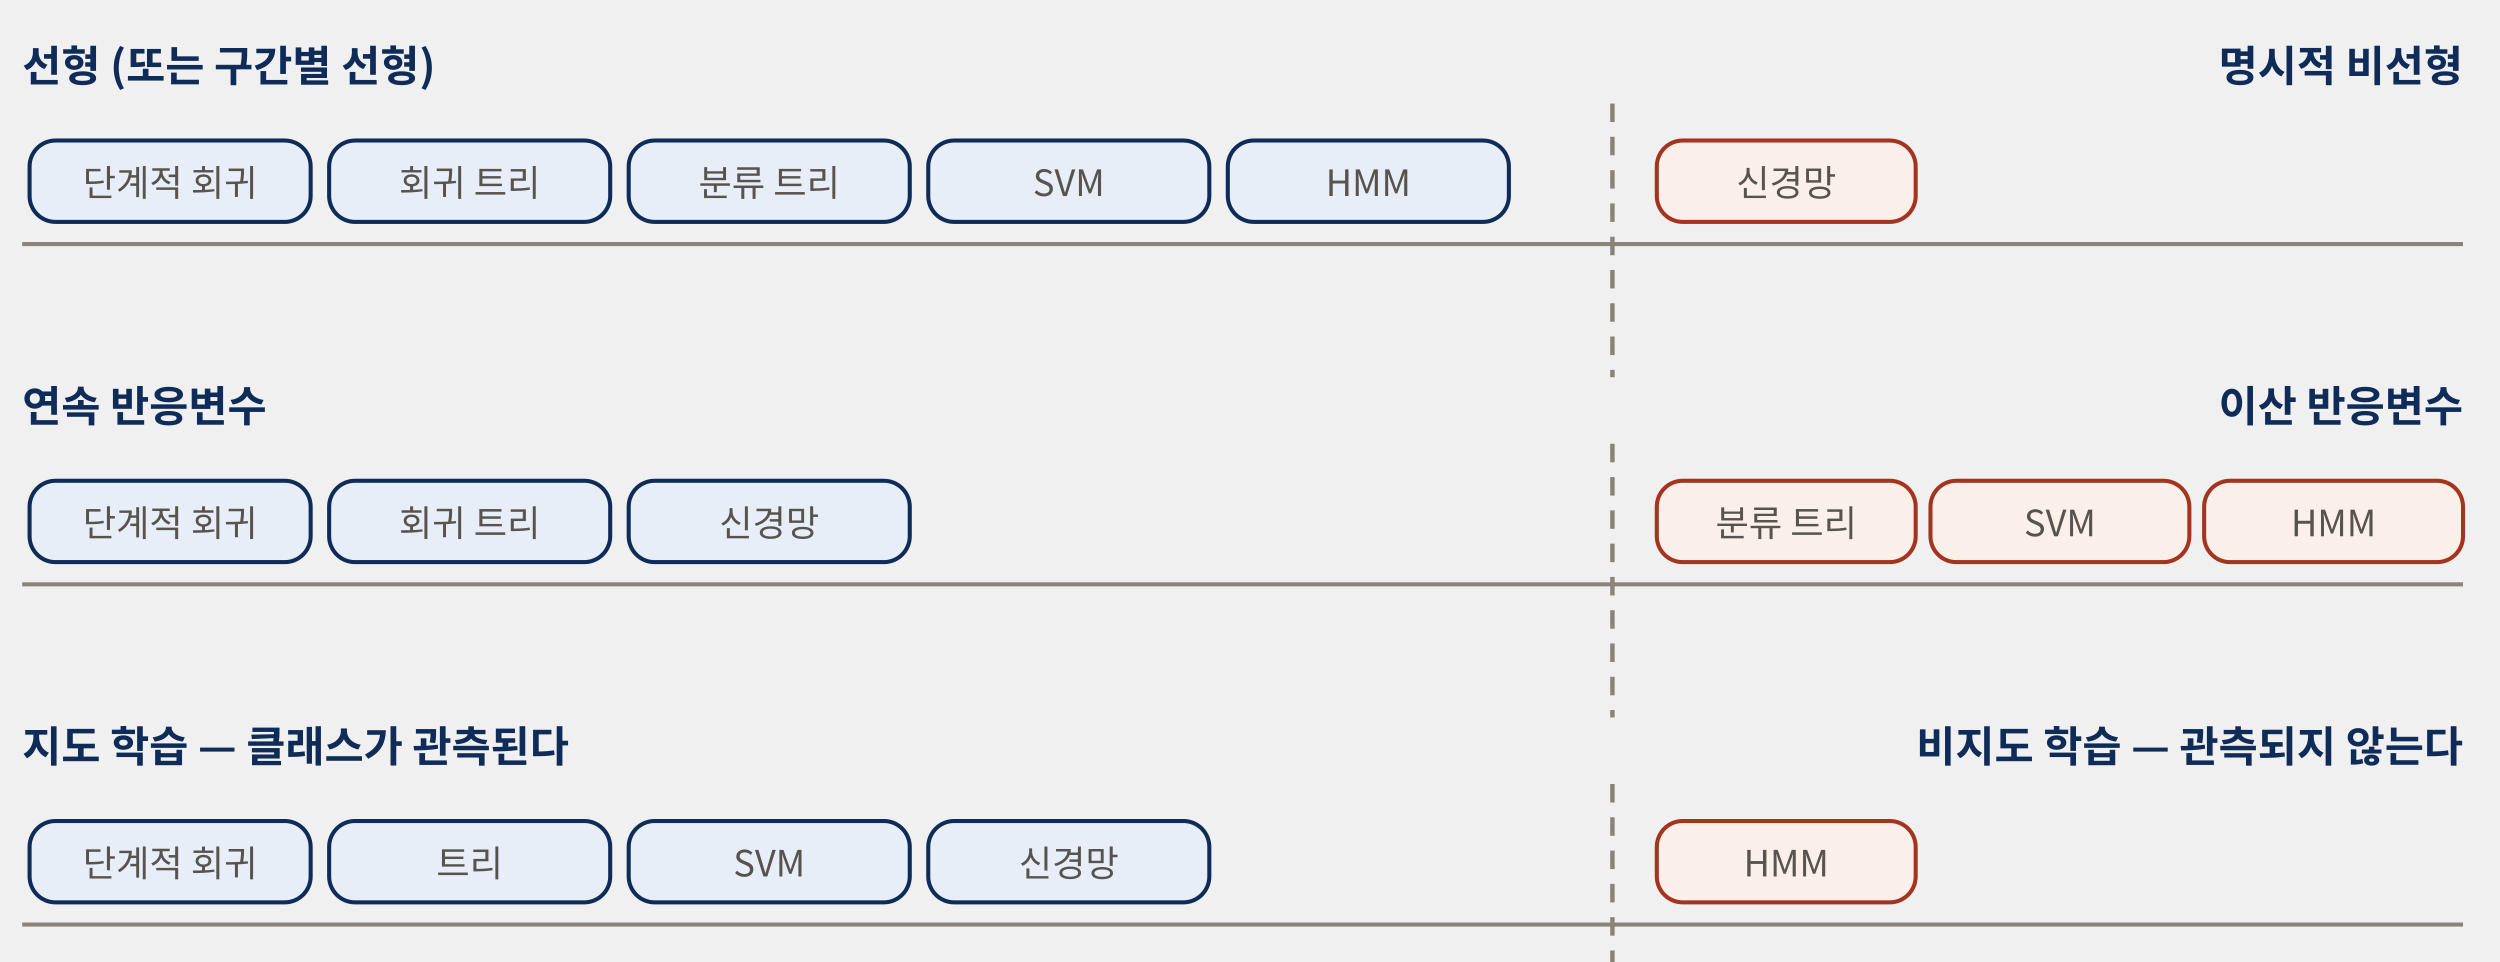
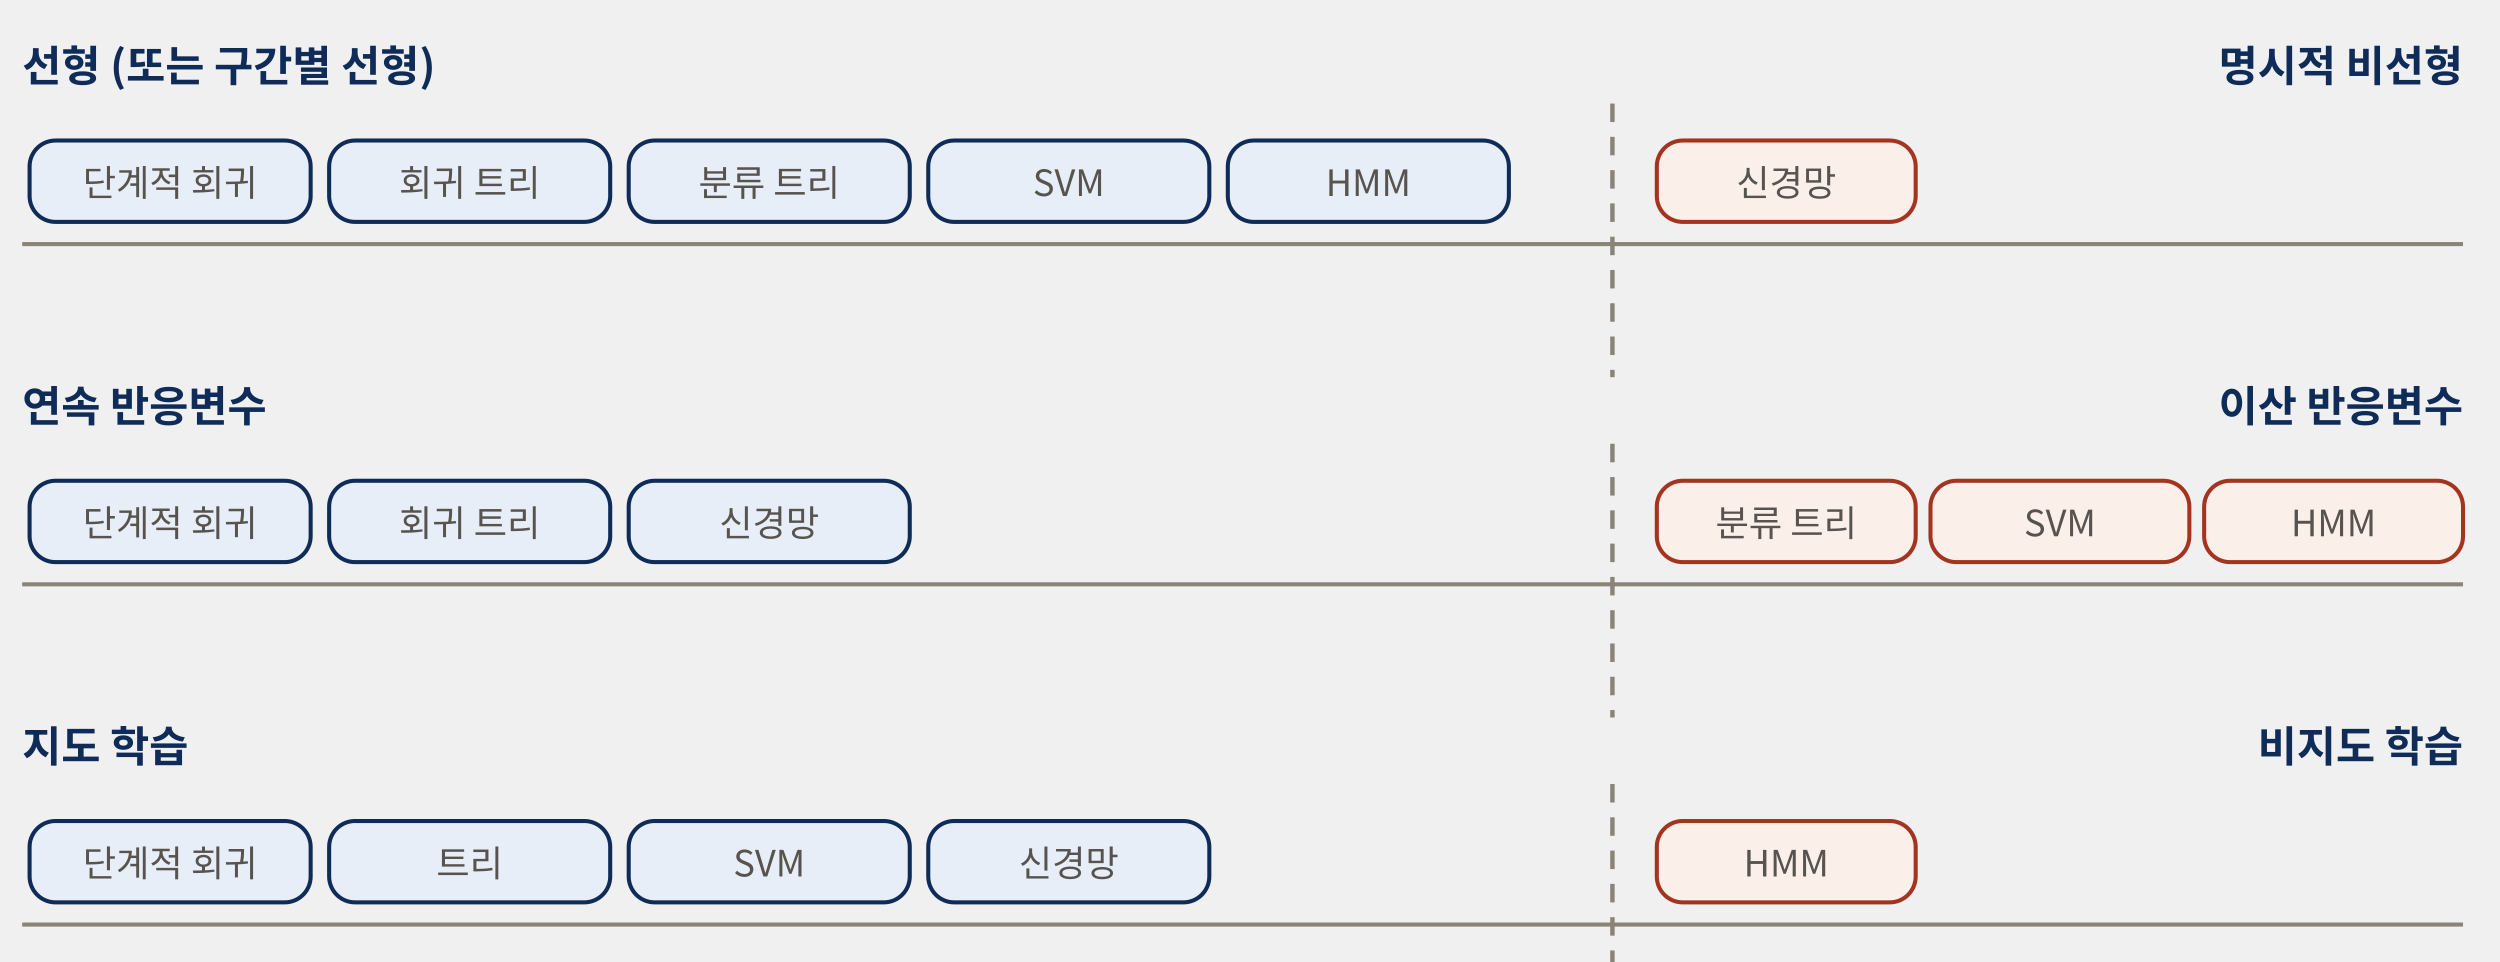
<svg xmlns="http://www.w3.org/2000/svg" viewBox="34 24 676 260" font-family="Noto Sans CJK KR,Apple SD Gothic Neo,Malgun Gothic,Noto Sans KR,NanumGothic,Inter,system-ui,sans-serif" role="img">
  <defs>
    <marker id="ah" markerWidth="9" markerHeight="9" refX="7" refY="3" orient="auto">
      <path d="M0,0 L7,3 L0,6 Z" fill="#0F2C59" />
    </marker>
    <marker id="ahr" markerWidth="9" markerHeight="9" refX="7" refY="3" orient="auto">
      <path d="M0,0 L7,3 L0,6 Z" fill="#A3341F" />
    </marker>
    <marker id="ahg" markerWidth="9" markerHeight="9" refX="7" refY="3" orient="auto">
      <path d="M0,0 L7,3 L0,6 Z" fill="#1B6B3A" />
    </marker>
    <style>
      .t{fill:#0F0F10;font-size:13px;font-weight:700;text-anchor:middle}
      .tl{fill:#0F0F10;font-size:12.5px;font-weight:700;text-anchor:start}
      .s{fill:#57534E;font-size:10.5px;text-anchor:middle}
      .sl{fill:#57534E;font-size:10.5px;text-anchor:start}
      .sr{fill:#57534E;font-size:10.5px;text-anchor:end}
      .lab{fill:#0F2C59;font-size:11.5px;font-weight:700;text-anchor:middle}
      .labl{fill:#0F2C59;font-size:11.5px;font-weight:700;text-anchor:start}
      .box{fill:#fff;stroke:#0F2C59;stroke-width:1.4}
      .key{fill:#0F2C59;stroke:#0F2C59}
      .tk{fill:#fff;font-size:13px;font-weight:700;text-anchor:middle}
      .sk{fill:#C7D2E6;font-size:10.5px;text-anchor:middle}
      .good{fill:#E8F1EA;stroke:#1B6B3A;stroke-width:1.4}
      .goodt{fill:#1B6B3A;font-size:11px;font-weight:700;text-anchor:middle}
      .warn{fill:#FBEFEA;stroke:#A3341F;stroke-width:1.4}
      .warnt{fill:#A3341F;font-size:11px;font-weight:700;text-anchor:middle}
      .muted{fill:#F3F1EC;stroke:#8A8377;stroke-width:1.3}
      .mutedt{fill:#6B6357;font-size:10.5px;font-weight:700;text-anchor:middle}
      .a{stroke:#0F2C59;stroke-width:1.4;fill:none;marker-end:url(#ah)}
      .ar{stroke:#A3341F;stroke-width:1.4;fill:none;marker-end:url(#ahr)}
      .ag{stroke:#1B6B3A;stroke-width:1.4;fill:none;marker-end:url(#ahg)}
      .plain{stroke:#0F2C59;stroke-width:1.3;fill:none}
      .axis{stroke:#8A8377;stroke-width:1.1;fill:none}
      .grid{stroke:#E7E5E4;stroke-width:1;fill:none}
      .ln{stroke:#0F2C59;stroke-width:2.2;fill:none;stroke-linejoin:round;stroke-linecap:round}
      .lnr{stroke:#A3341F;stroke-width:2.2;fill:none;stroke-linejoin:round;stroke-linecap:round}
      .lng{stroke:#1B6B3A;stroke-width:2.2;fill:none;stroke-linejoin:round;stroke-linecap:round}
      .lnthin{stroke:#9AA9C4;stroke-width:1.1;fill:none;stroke-linejoin:round}
      .dash{stroke:#8A8377;stroke-width:1.2;fill:none;stroke-dasharray:5 4}
      .band{fill:#0F2C59;opacity:.07}
      .bandr{fill:#A3341F;opacity:.09}
      .edge{fill:none;stroke:#0F2C59;stroke-width:1.3}
      .halo{paint-order:stroke fill;stroke:#FAFAF9;stroke-width:3.5px;stroke-linejoin:round}
      .an-s{text-anchor:start}
      .an-m{text-anchor:middle}
      .an-e{text-anchor:end}
    </style>
  </defs>
  <path class="axis" d="M40,90 H700" />
  <path class="dash" d="M470,52 V126" />
  <text class="lab an-s" x="40" y="46">선형 (또는 구간별 선형)</text>
  <text class="lab an-e" x="700" y="46" fill="#A3341F">명시적 비선형</text>
  <rect x="42" y="62" width="76" height="22" rx="7" fill="#E8EEF7" stroke="#0F2C59" stroke-width="1.1" />
  <text class="s an-m" x="80" y="77" style="font-size:9.8px">단계적 회귀</text>
  <rect x="123" y="62" width="76" height="22" rx="7" fill="#E8EEF7" stroke="#0F2C59" stroke-width="1.1" />
  <text class="s an-m" x="161" y="77" style="font-size:9.8px">회귀 트리</text>
  <rect x="204" y="62" width="76" height="22" rx="7" fill="#E8EEF7" stroke="#0F2C59" stroke-width="1.1" />
  <text class="s an-m" x="242" y="77" style="font-size:9.8px">분류 트리</text>
  <rect x="285" y="62" width="76" height="22" rx="7" fill="#E8EEF7" stroke="#0F2C59" stroke-width="1.1" />
  <text class="s an-m" x="323" y="77" style="font-size:9.8px">SVM</text>
  <rect x="366" y="62" width="76" height="22" rx="7" fill="#E8EEF7" stroke="#0F2C59" stroke-width="1.1" />
  <text class="s an-m" x="404" y="77" style="font-size:9.8px">HMM</text>
  <rect x="482" y="62" width="70" height="22" rx="7" fill="#FBEFEA" stroke="#A3341F" stroke-width="1.1" />
  <text class="s an-m" x="517" y="77" style="font-size:9.8px">신경망</text>
  <path class="axis" d="M40,182 H700" />
  <path class="dash" d="M470,144 V218" />
  <text class="lab an-s" x="40" y="138">연속 반응변수</text>
  <text class="lab an-e" x="700" y="138" fill="#A3341F">이산 반응변수</text>
  <rect x="42" y="154" width="76" height="22" rx="7" fill="#E8EEF7" stroke="#0F2C59" stroke-width="1.1" />
  <text class="s an-m" x="80" y="169" style="font-size:9.8px">단계적 회귀</text>
  <rect x="123" y="154" width="76" height="22" rx="7" fill="#E8EEF7" stroke="#0F2C59" stroke-width="1.1" />
  <text class="s an-m" x="161" y="169" style="font-size:9.8px">회귀 트리</text>
  <rect x="204" y="154" width="76" height="22" rx="7" fill="#E8EEF7" stroke="#0F2C59" stroke-width="1.1" />
  <text class="s an-m" x="242" y="169" style="font-size:9.8px">신경망</text>
  <rect x="482" y="154" width="70" height="22" rx="7" fill="#FBEFEA" stroke="#A3341F" stroke-width="1.1" />
  <text class="s an-m" x="517" y="169" style="font-size:9.8px">분류 트리</text>
  <rect x="556" y="154" width="70" height="22" rx="7" fill="#FBEFEA" stroke="#A3341F" stroke-width="1.1" />
  <text class="s an-m" x="591" y="169" style="font-size:9.8px">SVM</text>
  <rect x="630" y="154" width="70" height="22" rx="7" fill="#FBEFEA" stroke="#A3341F" stroke-width="1.1" />
  <text class="s an-m" x="665" y="169" style="font-size:9.8px">HMM</text>
  <path class="axis" d="M40,274 H700" />
  <path class="dash" d="M470,236 V310" />
-   <text class="lab an-s" x="40" y="230">지도 학습 — 클래스가 관측된다</text>
-   <text class="lab an-e" x="700" y="230" fill="#A3341F">비지도 학습 — 관측되지 않는다</text>
+   <text class="lab an-s" x="40" y="230">지도 학습</text>
+   <text class="lab an-e" x="700" y="230" fill="#A3341F">비지도 학습</text>
  <rect x="42" y="246" width="76" height="22" rx="7" fill="#E8EEF7" stroke="#0F2C59" stroke-width="1.1" />
  <text class="s an-m" x="80" y="261" style="font-size:9.8px">단계적 회귀</text>
  <rect x="123" y="246" width="76" height="22" rx="7" fill="#E8EEF7" stroke="#0F2C59" stroke-width="1.1" />
  <text class="s an-m" x="161" y="261" style="font-size:9.8px">트리</text>
  <rect x="204" y="246" width="76" height="22" rx="7" fill="#E8EEF7" stroke="#0F2C59" stroke-width="1.1" />
  <text class="s an-m" x="242" y="261" style="font-size:9.8px">SVM</text>
  <rect x="285" y="246" width="76" height="22" rx="7" fill="#E8EEF7" stroke="#0F2C59" stroke-width="1.1" />
  <text class="s an-m" x="323" y="261" style="font-size:9.8px">신경망</text>
  <rect x="482" y="246" width="70" height="22" rx="7" fill="#FBEFEA" stroke="#A3341F" stroke-width="1.1" />
  <text class="s an-m" x="517" y="261" style="font-size:9.8px">HMM</text>
</svg>
